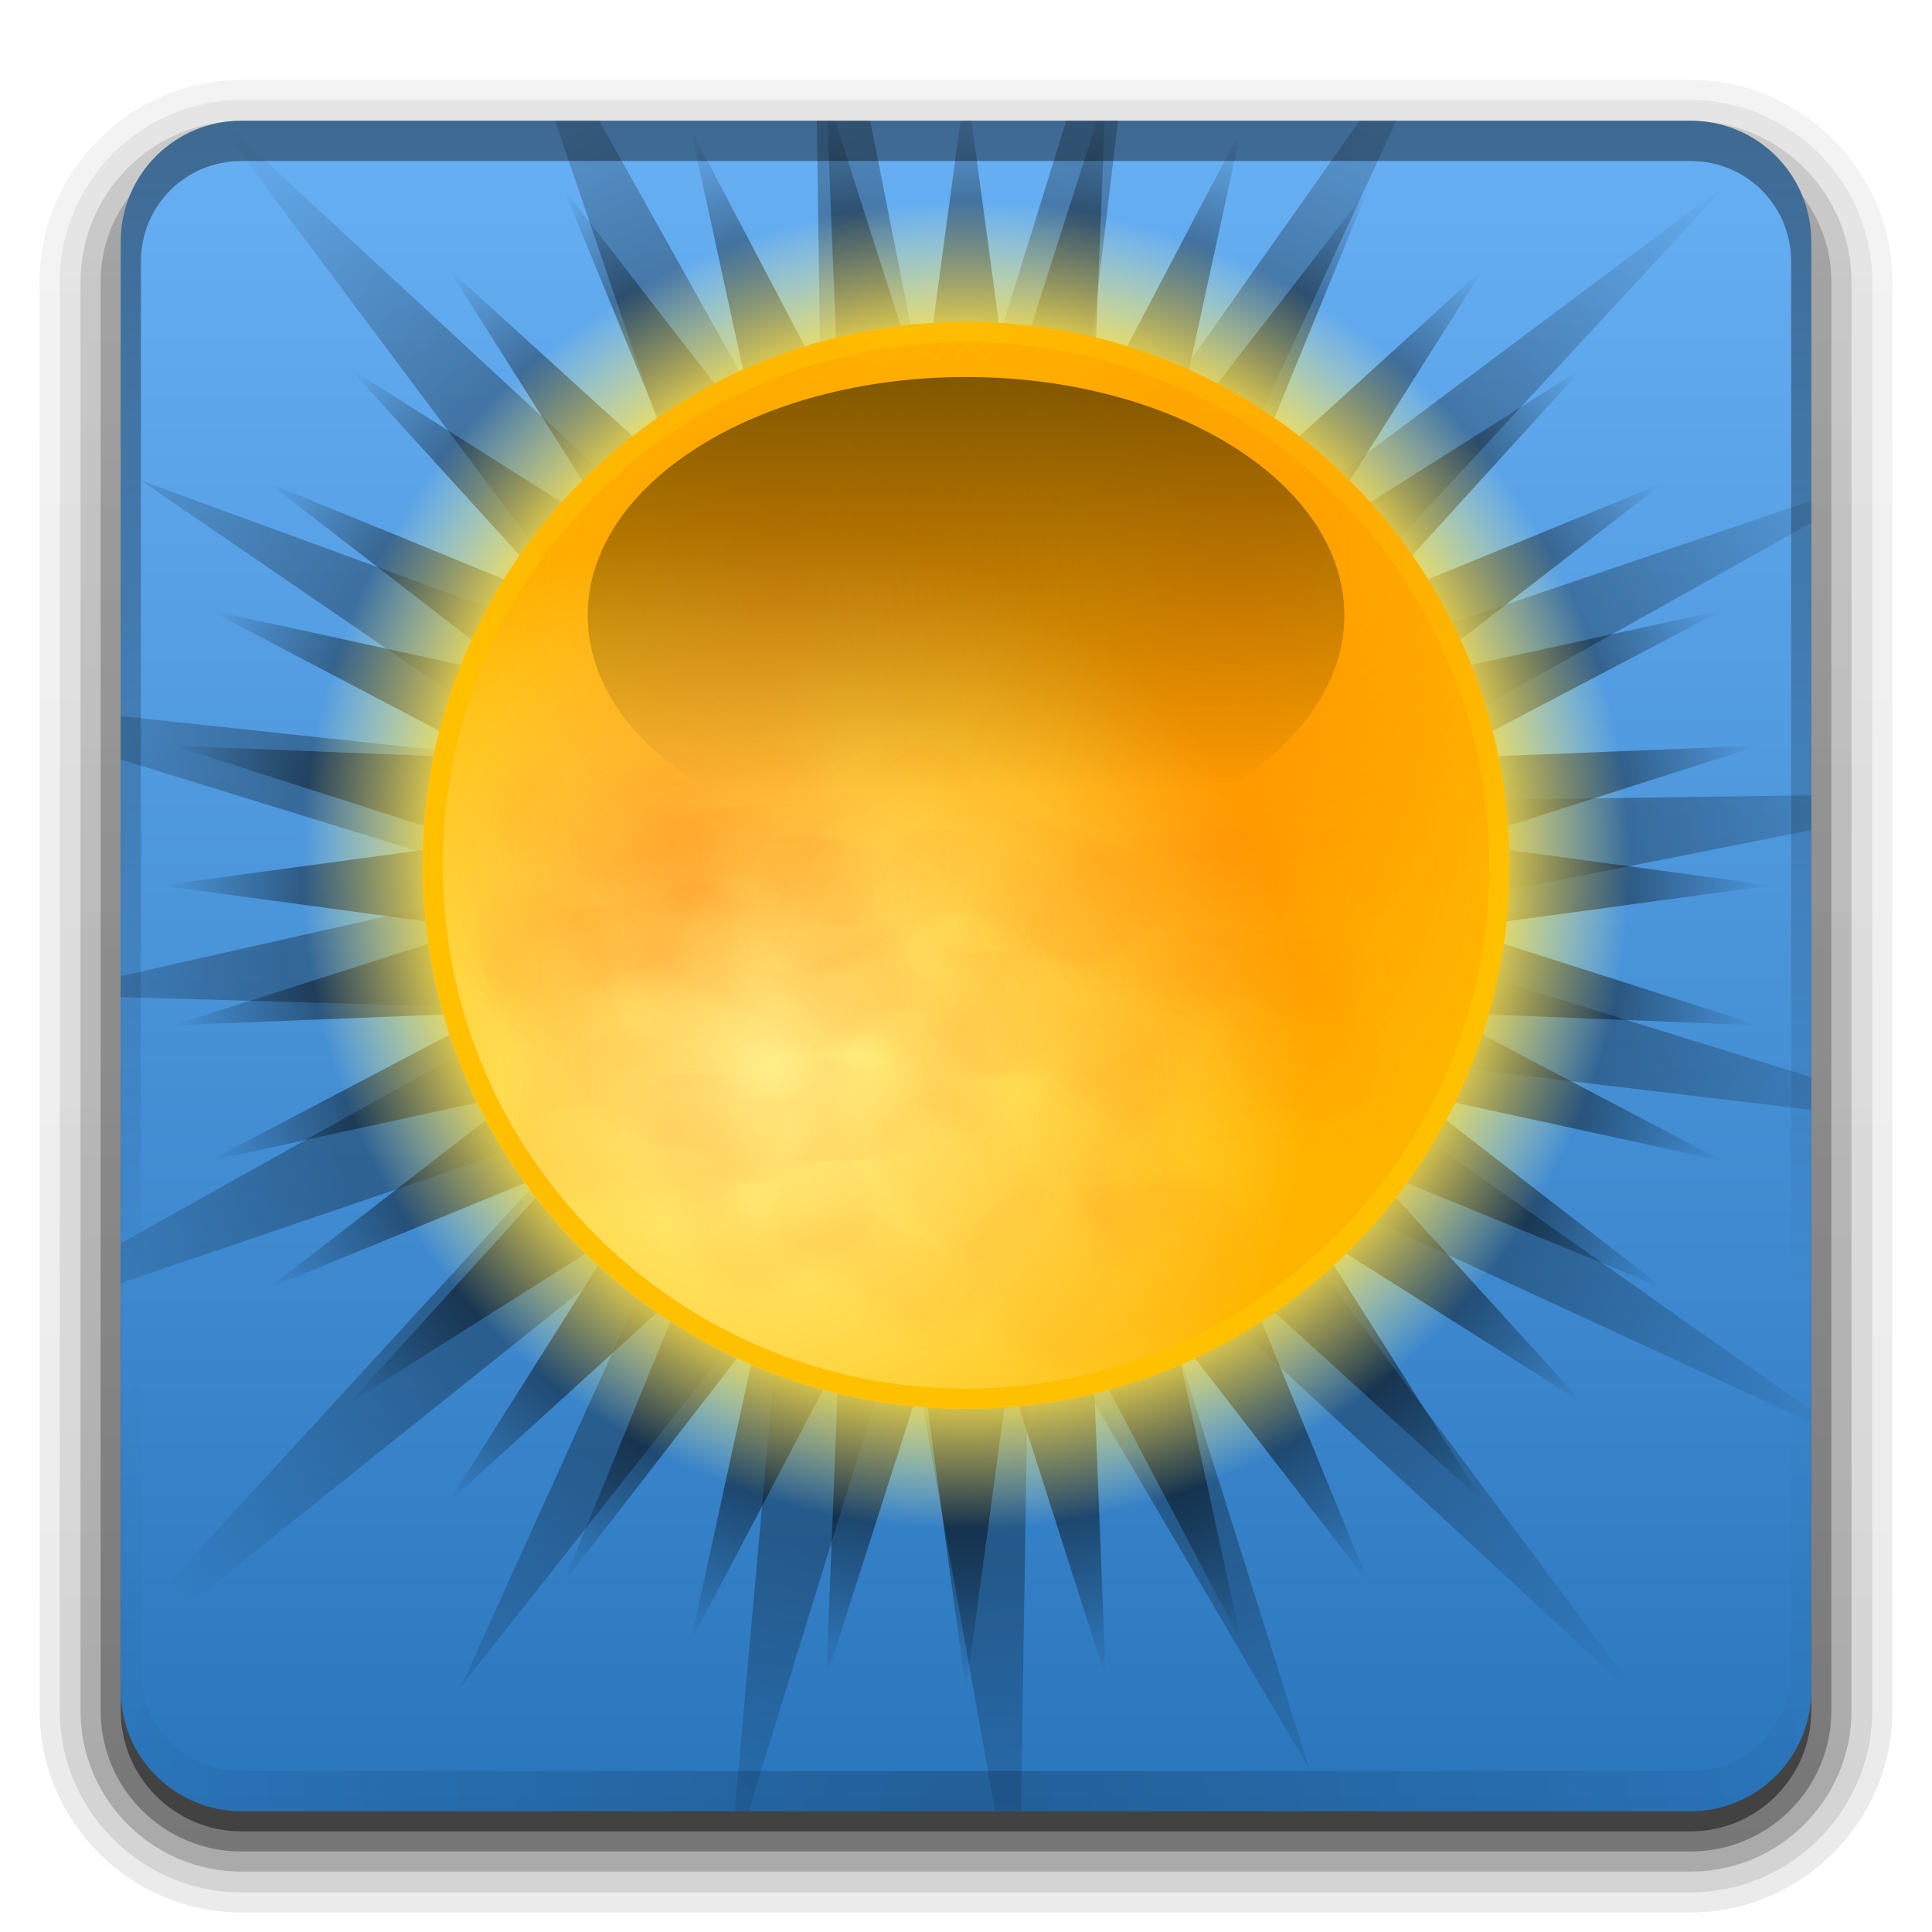
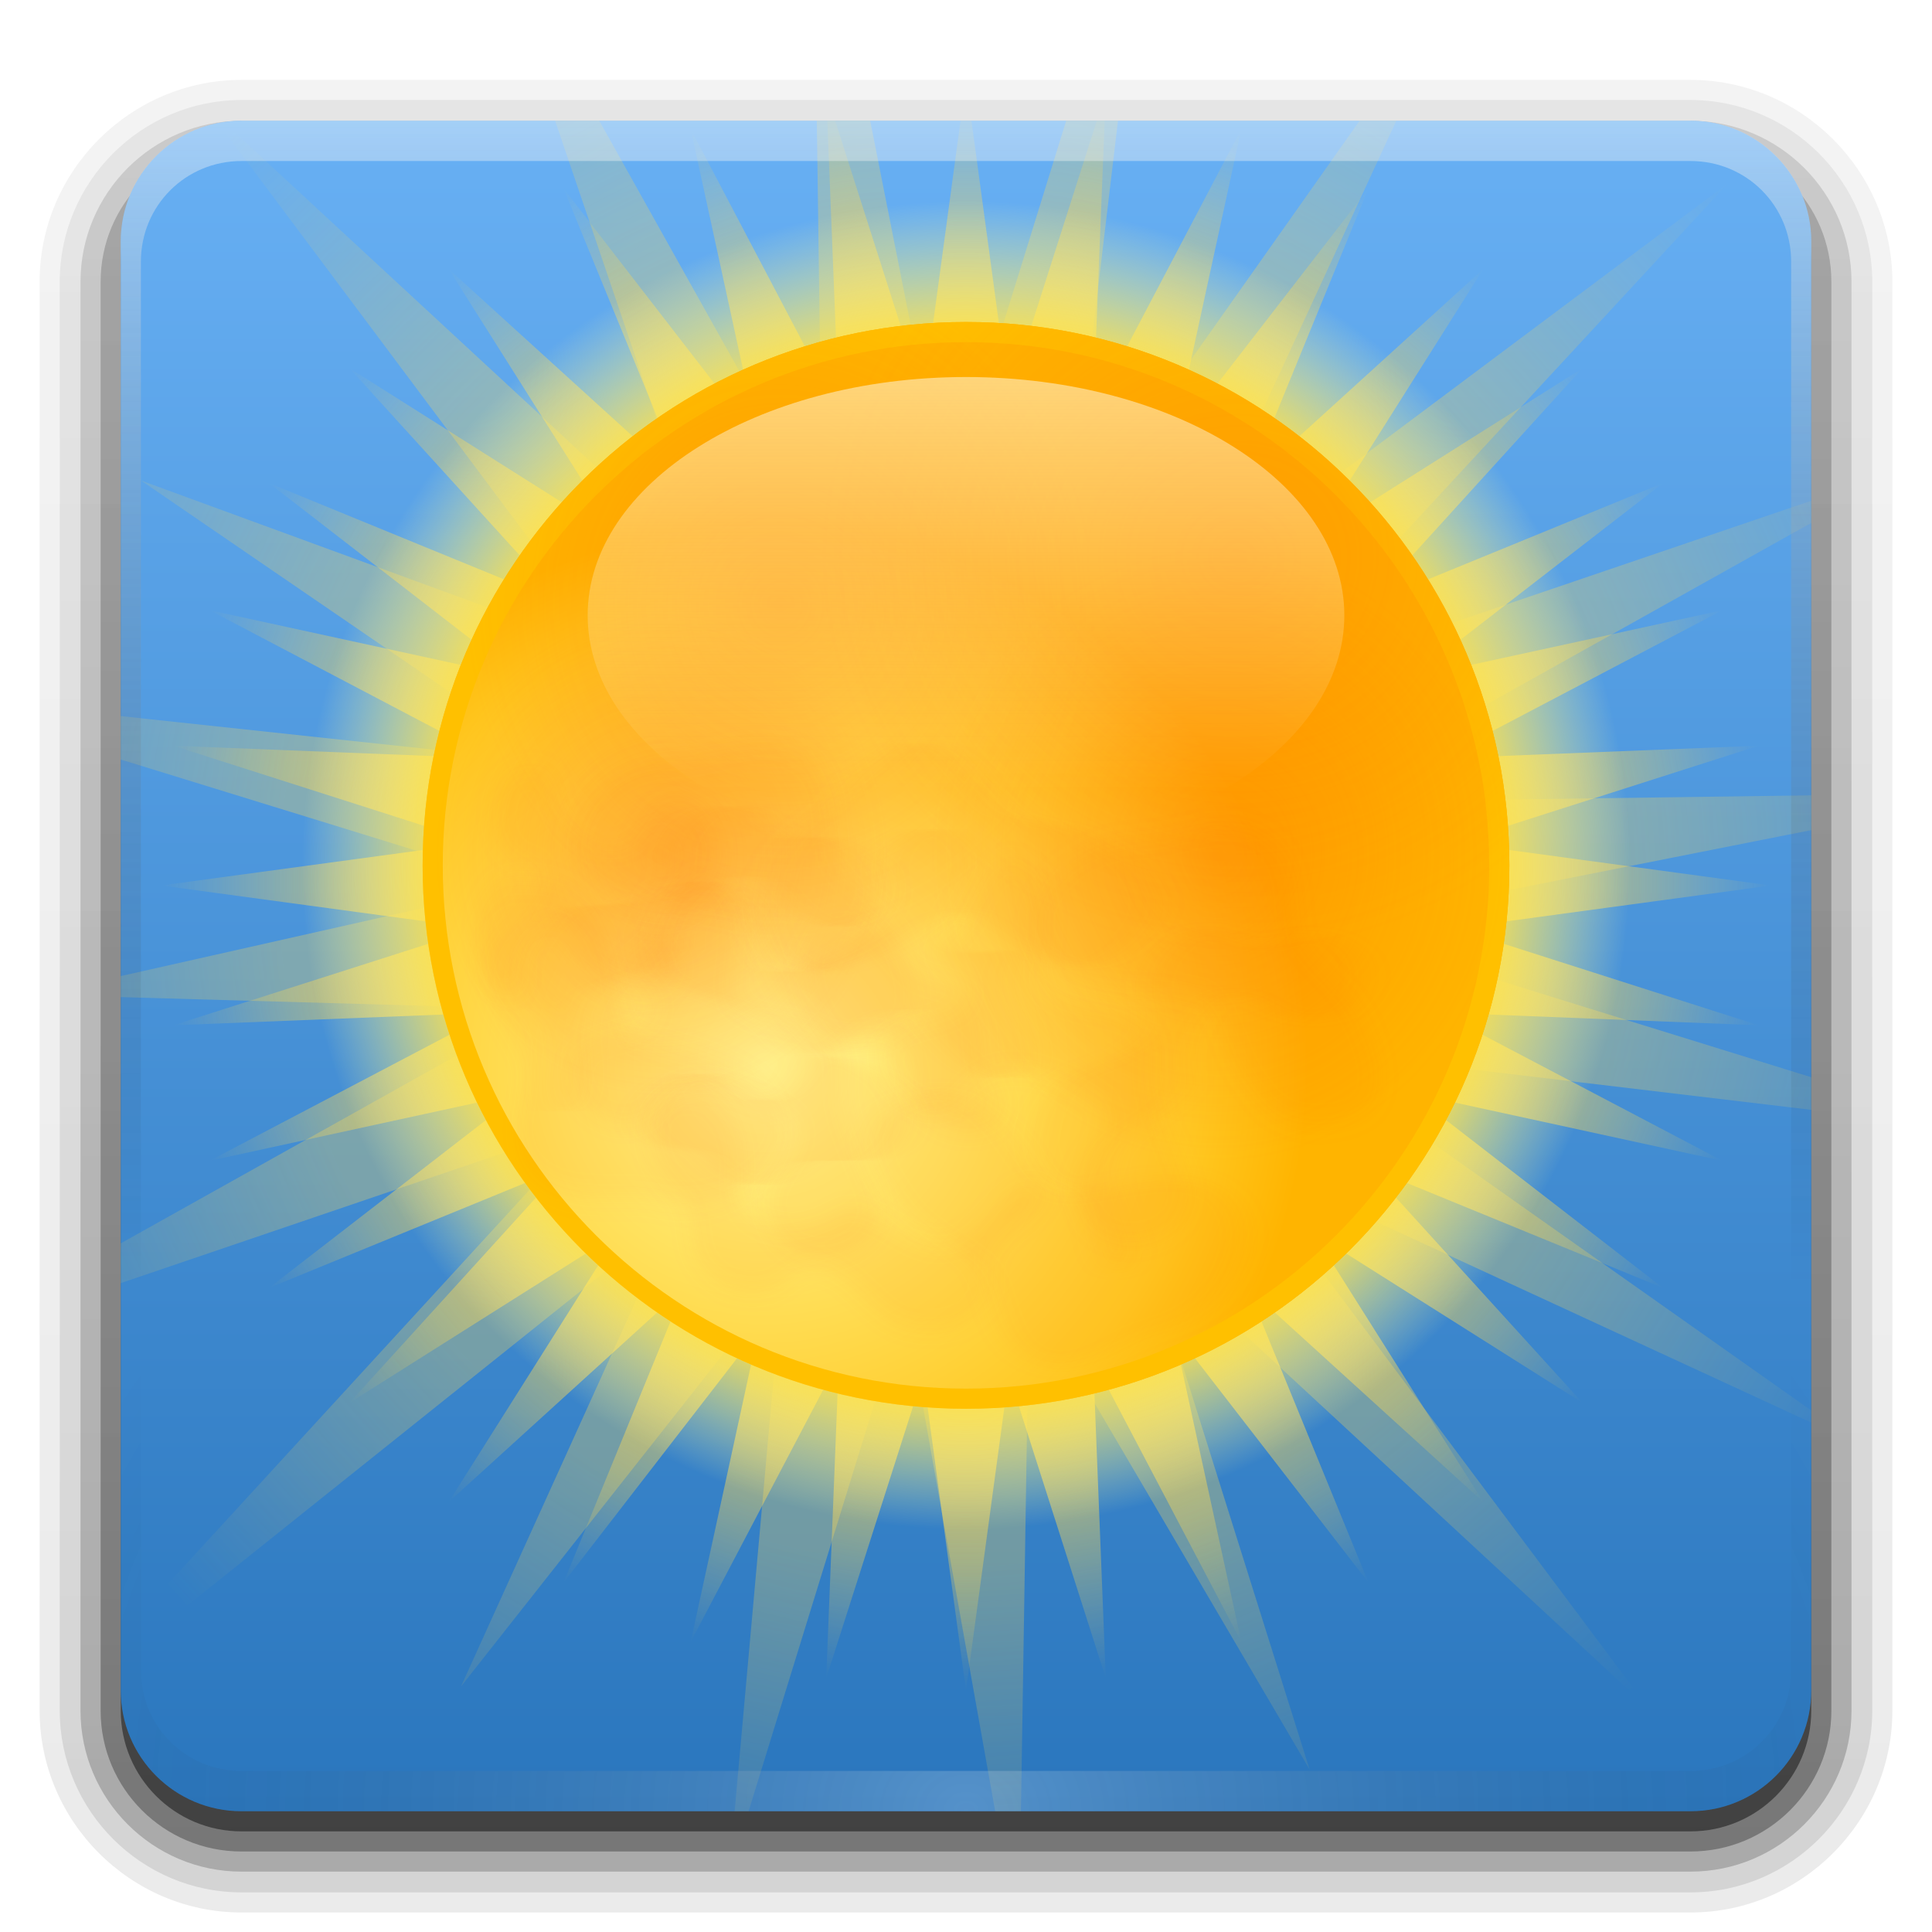
- <svg xmlns="http://www.w3.org/2000/svg" xmlns:xlink="http://www.w3.org/1999/xlink" height="96" width="96" version="1.1">
-   <defs>
-     <linearGradient id="b" stop-color="#fff">
-       <stop offset="0" />
-       <stop stop-opacity="0" offset="1" />
+ <svg xmlns="http://www.w3.org/2000/svg" xmlns:xlink="http://www.w3.org/1999/xlink" height="96" width="96" version="1.1" id="svg173">
+   <defs id="defs99">
+     <linearGradient stop-color="#fefefe" id="linearGradient1002">
+       <stop id="stop998" offset="0" style="stop-color:#fefefd;stop-opacity:1" />
+       <stop id="stop1000" offset="1" stop-opacity="0" />
+     </linearGradient>
+     <linearGradient stop-color="#ffda56" id="linearGradient996">
+       <stop id="stop990" offset="0" style="stop-color:#ffda54;stop-opacity:1" />
+       <stop id="stop992" offset=".641" style="stop-color:#ffda54;stop-opacity:1" />
+       <stop id="stop994" offset="1" stop-opacity="0" style="stop-color:#ffda54;stop-opacity:0" />
+     </linearGradient>
+     <linearGradient stop-color="#fefefe" id="linearGradient988">
+       <stop id="stop984" offset="0" style="stop-color:#fefef7;stop-opacity:1" />
+       <stop id="stop986" offset="1" stop-opacity="0" style="stop-color:#fefef7;stop-opacity:0" />
+     </linearGradient>
+     <linearGradient id="b" stop-color="#fefefe">
+       <stop offset="0" id="stop2" style="stop-color:#fefefd;stop-opacity:1" />
+       <stop stop-opacity="0" offset="1" id="stop4" />
    </linearGradient>
    <linearGradient id="a" y2="7.016" gradientUnits="userSpaceOnUse" x2="45.448" gradientTransform="matrix(1.0059 0 0 .99417 100 0)" y1="92.54" x1="45.448">
-       <stop offset="0" />
-       <stop stop-opacity=".588" offset="1" />
+       <stop offset="0" id="stop7" />
+       <stop stop-opacity=".588" offset="1" id="stop9" />
    </linearGradient>
    <linearGradient id="c" stop-color="#ffda56">
-       <stop offset="0" />
-       <stop offset=".641" />
-       <stop stop-opacity="0" offset="1" />
+       <stop offset="0" id="stop12" style="stop-color:#ffda54;stop-opacity:1" />
+       <stop offset=".641" id="stop14" style="stop-color:#ffda54;stop-opacity:1" />
+       <stop stop-opacity="0" offset="1" id="stop16" style="stop-color:#ffda54;stop-opacity:0" />
    </linearGradient>
    <clipPath id="u">
-       <path transform="matrix(.84375 0 0 .84375 -6 14)" d="m96 32a32 32 0 1 1 -64 0 32 32 0 1 1 64 0z" fill="#f00" />
+       <path transform="matrix(.84375 0 0 .84375 -6 14)" d="m96 32a32 32 0 1 1 -64 0 32 32 0 1 1 64 0z" fill="#f00" id="path19" />
    </clipPath>
-     <linearGradient id="t" y2="55.536" xlink:href="#b" gradientUnits="userSpaceOnUse" x2="64.996" y1="-.909" x1="64.996" />
+     <linearGradient id="t" y2="55.536" xlink:href="#linearGradient988" gradientUnits="userSpaceOnUse" x2="64.996" y1="-.909" x1="64.996" />
    <filter id="w" height="1.24" width="1.235" color-interpolation-filters="sRGB" y="-.12" x="-.118">
-       <feGaussianBlur stdDeviation="0.569" />
+       <feGaussianBlur stdDeviation="0.569" id="feGaussianBlur23" />
    </filter>
    <filter id="x" height="1.257" width="1.271" color-interpolation-filters="sRGB" y="-.129" x="-.135">
-       <feGaussianBlur stdDeviation="0.569" />
+       <feGaussianBlur stdDeviation="0.569" id="feGaussianBlur26" />
    </filter>
    <filter id="y" color-interpolation-filters="sRGB">
-       <feGaussianBlur stdDeviation="0.569" />
+       <feGaussianBlur stdDeviation="0.569" id="feGaussianBlur29" />
    </filter>
    <filter id="z" height="1.232" width="1.137" color-interpolation-filters="sRGB" y="-.116" x="-.069">
-       <feGaussianBlur stdDeviation="0.569" />
+       <feGaussianBlur stdDeviation="0.569" id="feGaussianBlur32" />
    </filter>
    <filter id="ag" color-interpolation-filters="sRGB">
-       <feGaussianBlur stdDeviation="0.569" />
+       <feGaussianBlur stdDeviation="0.569" id="feGaussianBlur35" />
    </filter>
    <filter id="ah" color-interpolation-filters="sRGB">
-       <feGaussianBlur stdDeviation="0.569" />
+       <feGaussianBlur stdDeviation="0.569" id="feGaussianBlur38" />
    </filter>
    <filter id="ai" color-interpolation-filters="sRGB">
-       <feGaussianBlur stdDeviation="0.569" />
+       <feGaussianBlur stdDeviation="0.569" id="feGaussianBlur41" />
    </filter>
    <filter id="aj" height="1.2" width="1.146" color-interpolation-filters="sRGB" y="-.1" x="-.073">
-       <feGaussianBlur stdDeviation="0.569" />
+       <feGaussianBlur stdDeviation="0.569" id="feGaussianBlur44" />
    </filter>
    <filter id="ak" color-interpolation-filters="sRGB">
-       <feGaussianBlur stdDeviation="0.569" />
+       <feGaussianBlur stdDeviation="0.569" id="feGaussianBlur47" />
    </filter>
    <filter id="al" color-interpolation-filters="sRGB">
-       <feGaussianBlur stdDeviation="0.569" />
+       <feGaussianBlur stdDeviation="0.569" id="feGaussianBlur50" />
    </filter>
    <filter id="d" height="1.421" width="1.207" color-interpolation-filters="sRGB" y="-.21" x="-.103">
-       <feGaussianBlur stdDeviation="0.569" />
+       <feGaussianBlur stdDeviation="0.569" id="feGaussianBlur53" />
    </filter>
    <filter id="e" height="1.22" width="1.142" color-interpolation-filters="sRGB" y="-.11" x="-.071">
-       <feGaussianBlur stdDeviation="0.569" />
+       <feGaussianBlur stdDeviation="0.569" id="feGaussianBlur56" />
    </filter>
    <filter id="f" color-interpolation-filters="sRGB">
-       <feGaussianBlur stdDeviation="0.569" />
+       <feGaussianBlur stdDeviation="0.569" id="feGaussianBlur59" />
    </filter>
    <filter id="h" height="1.241" width="1.14" color-interpolation-filters="sRGB" y="-.121" x="-.07">
-       <feGaussianBlur stdDeviation="0.569" />
+       <feGaussianBlur stdDeviation="0.569" id="feGaussianBlur62" />
    </filter>
    <clipPath id="v">
-       <rect rx="6" ry="6" height="84" width="84" y="6" x="6" fill="#f0f" />
+       <rect rx="6" ry="6" height="84" width="84" y="6" x="6" fill="#f0f" id="rect65" />
    </clipPath>
    <radialGradient id="n" gradientUnits="userSpaceOnUse" cy="44.185" cx="57.034" gradientTransform="matrix(1,0,0,1.069,0,-3.0472)" r="10.81">
-       <stop stop-color="#f60" offset="0" />
-       <stop stop-color="#f60" stop-opacity="0" offset="1" />
+       <stop stop-color="#f60" offset="0" id="stop68" />
+       <stop stop-color="#f60" stop-opacity="0" offset="1" id="stop70" />
    </radialGradient>
    <linearGradient id="s" y2="5.988" gradientUnits="userSpaceOnUse" x2="48" y1="90" x1="48">
-       <stop stop-color="#2a76bd" offset="0" />
-       <stop stop-color="#68b0f4" offset="1" />
+       <stop stop-color="#2a76bd" offset="0" id="stop73" />
+       <stop stop-color="#68b0f4" offset="1" id="stop75" />
    </linearGradient>
    <radialGradient id="m" xlink:href="#b" gradientUnits="userSpaceOnUse" cy="90.172" cx="48" gradientTransform="matrix(1.1573 0 0 .99591 -7.551 .19713)" r="42" />
-     <linearGradient id="r" y2="63.893" xlink:href="#b" gradientUnits="userSpaceOnUse" x2="36.357" y1="6" x1="36.357" />
+     <linearGradient id="r" y2="63.893" xlink:href="#linearGradient1002" gradientUnits="userSpaceOnUse" x2="36.357" y1="6" x1="36.357" />
    <radialGradient id="l" gradientUnits="userSpaceOnUse" cy="43.852" cx="52.148" gradientTransform="matrix(.84375 0 0 .84375 -6 16)" r="32">
-       <stop stop-color="#fff894" offset="0" />
-       <stop stop-color="#ffc822" offset="0.8" />
-       <stop stop-color="#ffb400" offset="1" />
+       <stop stop-color="#fff894" offset="0" id="stop80" />
+       <stop stop-color="#ffc822" offset="0.8" id="stop82" />
+       <stop stop-color="#ffb400" offset="1" id="stop84" />
    </radialGradient>
    <radialGradient id="k" gradientUnits="userSpaceOnUse" cy="32" cx="64" gradientTransform="matrix(1.0312,0,0,1.0312,-18,10)" r="32">
-       <stop stop-color="#ffdc4d" offset="0" />
-       <stop stop-color="#ffe041" offset=".776" />
-       <stop stop-color="#fffda4" stop-opacity="0" offset="1" />
+       <stop stop-color="#ffdc4d" offset="0" id="stop87" />
+       <stop stop-color="#ffe041" offset=".776" id="stop89" />
+       <stop stop-color="#fffda4" stop-opacity="0" offset="1" id="stop91" />
    </radialGradient>
-     <radialGradient id="j" xlink:href="#c" gradientUnits="userSpaceOnUse" cy="32" cx="64" gradientTransform="translate(-16,12)" r="40" />
+     <radialGradient id="j" xlink:href="#linearGradient996" gradientUnits="userSpaceOnUse" cy="32" cx="64" gradientTransform="translate(-16,12)" r="40" />
    <radialGradient id="i" xlink:href="#c" gradientUnits="userSpaceOnUse" cy="31.114" cx="65.325" gradientTransform="matrix(1,0,0,1.0084,-18,12.737)" r="52.047" />
    <linearGradient id="q" y2="6" xlink:href="#a" gradientUnits="userSpaceOnUse" x2="32.251" gradientTransform="translate(0,1)" y1="90" x1="32.251" />
    <linearGradient id="p" y2="6" xlink:href="#a" gradientUnits="userSpaceOnUse" x2="32.251" gradientTransform="matrix(1.0238 0 0 1.0119 -1.1429 .929)" y1="90" x1="32.251" />
    <linearGradient id="o" y2="90.239" xlink:href="#a" gradientUnits="userSpaceOnUse" x2="32.251" gradientTransform="matrix(1.0238,0,0,-1.0119,-1.1429,98.071)" y1="6.132" x1="32.251" />
  </defs>
-   <g fill="url(#o)">
-     <path opacity="0.08" d="m12 95.031c-5.511 0-10.031-4.52-10.031-10.031v-71c0-5.511 4.52-10.031 10.031-10.031h72c5.511 0 10.031 4.52 10.031 10.031v71c0 5.511-4.52 10.031-10.031 10.031h-72z" />
-     <path opacity=".1" d="m12 94.031c-4.972 0-9.031-4.06-9.031-9.031v-71c0-4.972 4.06-9.031 9.031-9.031h72c4.972 0 9.031 4.06 9.031 9.031v71c0 4.972-4.06 9.031-9.031 9.031h-72z" />
-     <path opacity=".2" d="m12 93c-4.409 0-8-3.591-8-8v-71c0-4.409 3.591-8 8-8h72c4.409 0 8 3.591 8 8v71c0 4.409-3.591 8-8 8h-72z" />
+   <g fill="url(#o)" id="g107">
+     <path opacity="0.08" d="m12 95.031c-5.511 0-10.031-4.52-10.031-10.031v-71c0-5.511 4.52-10.031 10.031-10.031h72c5.511 0 10.031 4.52 10.031 10.031v71c0 5.511-4.52 10.031-10.031 10.031h-72z" id="path101" />
+     <path opacity=".1" d="m12 94.031c-4.972 0-9.031-4.06-9.031-9.031v-71c0-4.972 4.06-9.031 9.031-9.031h72c4.972 0 9.031 4.06 9.031 9.031v71c0 4.972-4.06 9.031-9.031 9.031h-72z" id="path103" />
+     <path opacity=".2" d="m12 93c-4.409 0-8-3.591-8-8v-71c0-4.409 3.591-8 8-8h72c4.409 0 8 3.591 8 8v71c0 4.409-3.591 8-8 8h-72z" id="path105" />
  </g>
-   <rect opacity=".3" rx="7" ry="7" height="85" width="86" y="7" x="5" fill="url(#p)" />
-   <rect opacity=".45" rx="6" ry="6" height="84" width="84" y="7" x="6" fill="url(#q)" />
-   <rect rx="6" ry="6" height="84" width="84" y="6" x="6" fill="url(#s)" />
-   <g clip-path="url(#v)">
-     <path opacity=".3" d="m72.833-1.476-14.337 31.045 27.385-20.478-23.228 25.094 32.373-11.013-29.846 16.689 34.192-0.471-33.543 6.649 32.664 10.119-33.956-4.042 27.939 19.717-31.045-14.337 20.478 27.385-25.094-23.228 8.258 26.272-13.934-23.745-0.513 32.42-5.665-31.771-8.741 28.334 2.664-29.626-15.978 20.264 10.598-23.37-31.518 25.201 27.361-29.817-32.373 11.013 29.846-16.689-24.942-0.71 24.293-5.468-30.893-9.528 32.185 3.451-20.46-14.01 23.566 8.63-20.478-27.385 25.094 23.228-11.013-32.373 16.689 29.846-0.471-34.192 6.649 33.543 10.119-32.664-4.042 33.956 19.717-27.939z" fill="url(#i)" />
-     <path opacity=".8" d="m82.641 64-14.654-6.005 10.655 11.717-13.389-8.459 8.459 13.389-11.717-10.655 6.005 14.654-9.688-12.527 3.369 15.474-7.366-14.019 0.631 15.823-4.819-15.085-2.127 15.693-2.127-15.693-4.819 15.085 0.631-15.823-7.366 14.019 3.369-15.474-9.688 12.527 6.005-14.654-11.717 10.655 8.459-13.389-13.389 8.459 10.655-11.717-14.654 6.005 12.527-9.688-15.474 3.369 14.019-7.366-15.823 0.631 15.085-4.819-15.693-2.127 15.693-2.127-15.085-4.819 15.823 0.631-14.019-7.366 15.474 3.369-12.527-9.688 14.654 6.005-10.655-11.716 13.389 8.458-8.459-13.389 11.717 10.655-6.005-14.654 9.688 12.527-3.369-15.474 7.366 14.019-0.631-15.823 4.819 15.085 2.127-15.693 2.127 15.693 4.819-15.085-0.631 15.823 7.366-14.019-3.369 15.474 9.688-12.527-6.005 14.654 11.717-10.655l-8.459 13.389 13.389-8.459-10.655 11.716 14.654-6.004-12.527 9.688 15.476-3.369-14.021 7.366 15.821-0.631-15.083 4.819 15.693 2.127-15.693 2.127 15.083 4.819-15.821-0.631 14.021 7.366-15.476-3.369z" fill="url(#j)" />
-     <path d="m80.995 42.998a32.998 32.998 0 0 1 -65.997 0 32.998 32.998 0 1 1 65.997 0z" fill="url(#k)" />
-     <path d="m75 43a27 27 0 0 1 -54 0 27 27 0 1 1 54 0z" fill="url(#l)" />
-     <path d="m48 16c-14.912 0-27 12.088-27 27s12.088 27 27 27 27-12.088 27-27-12.088-27-27-27zm0 1c14.359 0 26 11.641 26 26s-11.641 26-26 26-26-11.641-26-26 11.641-26 26-26z" fill="#ffc000" />
-     <g fill="url(#n)" transform="translate(0,2)" clip-path="url(#u)">
-       <path opacity=".3" d="m67.844 44.185a10.81 11.557 0 1 1 -21.621 0 10.81 11.557 0 1 1 21.621 0z" transform="matrix(1.3218,0,0,1.3218,-14.876,-17.94)" />
-       <path opacity=".3" d="m67.844 44.185a10.81 11.557 0 1 1 -21.621 0 10.81 11.557 0 1 1 21.621 0z" transform="matrix(1.0423,0,0,1.0423,-26.557,-5.5868)" />
-       <path opacity=".3" d="m67.844 44.185a10.81 11.557 0 1 1 -21.621 0 10.81 11.557 0 1 1 21.621 0z" transform="matrix(1.4509,0,0,1.4509,-43.952,-36.067)" />
-       <path opacity=".3" d="m67.844 44.185a10.81 11.557 0 1 1 -21.621 0 10.81 11.557 0 1 1 21.621 0z" transform="matrix(1.9221,0,0,1.6982,-48.091,-49.355)" />
+   <rect opacity=".3" rx="7" ry="7" height="85" width="86" y="7" x="5" fill="url(#p)" id="rect109" />
+   <rect opacity=".45" rx="6" ry="6" height="84" width="84" y="7" x="6" fill="url(#q)" id="rect111" />
+   <rect rx="6" ry="6" height="84" width="84" y="6" x="6" fill="url(#s)" id="rect113" />
+   <g clip-path="url(#v)" id="g167">
+     <path d="m72.833-1.476-14.337 31.045 27.385-20.478-23.228 25.094 32.373-11.013-29.846 16.689 34.192-0.471-33.543 6.649 32.664 10.119-33.956-4.042 27.939 19.717-31.045-14.337 20.478 27.385-25.094-23.228 8.258 26.272-13.934-23.745-0.513 32.42-5.665-31.771-8.741 28.334 2.664-29.626-15.978 20.264 10.598-23.37-31.518 25.201 27.361-29.817-32.373 11.013 29.846-16.689-24.942-0.71 24.293-5.468-30.893-9.528 32.185 3.451-20.46-14.01 23.566 8.63-20.478-27.385 25.094 23.228-11.013-32.373 16.689 29.846-0.471-34.192 6.649 33.543 10.119-32.664-4.042 33.956 19.717-27.939z" id="path115" fill="url(#i)" opacity=".3" />
+     <path opacity=".8" d="m82.641 64-14.654-6.005 10.655 11.717-13.389-8.459 8.459 13.389-11.717-10.655 6.005 14.654-9.688-12.527 3.369 15.474-7.366-14.019 0.631 15.823-4.819-15.085-2.127 15.693-2.127-15.693-4.819 15.085 0.631-15.823-7.366 14.019 3.369-15.474-9.688 12.527 6.005-14.654-11.717 10.655 8.459-13.389-13.389 8.459 10.655-11.717-14.654 6.005 12.527-9.688-15.474 3.369 14.019-7.366-15.823 0.631 15.085-4.819-15.693-2.127 15.693-2.127-15.085-4.819 15.823 0.631-14.019-7.366 15.474 3.369-12.527-9.688 14.654 6.005-10.655-11.716 13.389 8.458-8.459-13.389 11.717 10.655-6.005-14.654 9.688 12.527-3.369-15.474 7.366 14.019-0.631-15.823 4.819 15.085 2.127-15.693 2.127 15.693 4.819-15.085-0.631 15.823 7.366-14.019-3.369 15.474 9.688-12.527-6.005 14.654 11.717-10.655l-8.459 13.389 13.389-8.459-10.655 11.716 14.654-6.004-12.527 9.688 15.476-3.369-14.021 7.366 15.821-0.631-15.083 4.819 15.693 2.127-15.693 2.127 15.083 4.819-15.821-0.631 14.021 7.366-15.476-3.369z" fill="url(#j)" id="path117" />
+     <path d="m80.995 42.998a32.998 32.998 0 0 1 -65.997 0 32.998 32.998 0 1 1 65.997 0z" fill="url(#k)" id="path119" />
+     <path d="m75 43a27 27 0 0 1 -54 0 27 27 0 1 1 54 0z" fill="url(#l)" id="path121" />
+     <path d="m48 16c-14.912 0-27 12.088-27 27s12.088 27 27 27 27-12.088 27-27-12.088-27-27-27zm0 1c14.359 0 26 11.641 26 26s-11.641 26-26 26-26-11.641-26-26 11.641-26 26-26z" fill="#ffc000" id="path123" />
+     <g fill="url(#n)" transform="translate(0,2)" clip-path="url(#u)" id="g133">
+       <path opacity=".3" d="m67.844 44.185a10.81 11.557 0 1 1 -21.621 0 10.81 11.557 0 1 1 21.621 0z" transform="matrix(1.3218,0,0,1.3218,-14.876,-17.94)" id="path125" />
+       <path opacity=".3" d="m67.844 44.185a10.81 11.557 0 1 1 -21.621 0 10.81 11.557 0 1 1 21.621 0z" transform="matrix(1.0423,0,0,1.0423,-26.557,-5.5868)" id="path127" />
+       <path opacity=".3" d="m67.844 44.185a10.81 11.557 0 1 1 -21.621 0 10.81 11.557 0 1 1 21.621 0z" transform="matrix(1.4509,0,0,1.4509,-43.952,-36.067)" id="path129" />
+       <path opacity=".3" d="m67.844 44.185a10.81 11.557 0 1 1 -21.621 0 10.81 11.557 0 1 1 21.621 0z" transform="matrix(1.9221,0,0,1.6982,-48.091,-49.355)" id="path131" />
    </g>
-     <path opacity=".5" d="m96 32a32 32 0 1 1 -64 0 32 32 0 1 1 64 0z" transform="matrix(.58747 0 0 .37002 10.402 18.734)" fill="url(#t)" />
-     <g fill="#f60">
-       <path opacity="0.07" d="m24.81 39.351c-0.486 1.524 0.032 3.832 1.873 3.539 1.077 2.367-3.419 3.028-2.457 5.528 0.391 1.419 2.463 1.21 1.542-0.445-0.275-2.1 2.995-2.623 3-0.282 0.914 1.613 3.71 2.718 4.914 0.847 0.854-1.44-3.404-3.484-0.65-4.178 2.548 0.77 3.538-2.508 1.788-4.017-1.251-1.461-2.792 0.095-3.1 1.386-2.125 1.496-4.441-0.982-4.193-3.069-0.752-0.953-2.491-0.486-2.718 0.69z" filter="url(#w)" />
-       <path opacity="0.07" d="m41.211 51.528c-1.14-1.576-2.314-4.741 0.025-5.792 2.394-0.669 3.112 2.303 4.93 2.944 2.067 0.093 2.899 1.706 2.57 3.545 0.312 1.427 2.528 3.158 0.092 3.947-1.677 0.438-3.835-0.888-3.602-2.764 0.045-2.122-2.241-2.205-3.585-1.506l-0.247-0.144-0.182-0.231z" filter="url(#x)" />
-       <path opacity="0.07" d="m31.271 47.552c2.068-0.47 1.593-3.473 3.445-4.142 2.746 0.544 1.79 4.163 1.641 6.166 1.332 1.968 5.787 0.475 5.545 3.7-0.429 2.635 1.508 4.739 1.826 7.109-0.6 2.643-4.946 2.958-5.52 0.11-1.143-2.17 3.333-3.841 0.382-5.47-1.89-0.833-4.549-2.115-6.029 0.084-1.473 1.947-4.445-0.129-4.128-2.179 0.297-2.187 5.12-0.812 3.946-3.552-0.349-0.568-1.797-0.985-1.107-1.827z" filter="url(#y)" />
-       <path opacity="0.07" d="m34.005 59.481c-1.916-0.986-2.8-4.922 0.054-5.153 2.185-0.078 2.95 2.589 2.632 4.359-0.258 2.68 3.684 2.983 5.169 1.363 2.249-0.159 4.171 3.201 6.38 1.166 1.006-0.754 2.779-3.589 3.833-1.924-0.656 1.68-3.772 2.222-2.832 4.561-0.294 2.284-3.307 2.692-5.009 1.742-1.532-1.004-3.324-4.116-5.242-1.906-1.796 1.425-4.894-0.232-4.596-2.535-0.108-0.562-0.202-1.131-0.389-1.674z" filter="url(#z)" />
-       <path opacity="0.07" d="m57.862 41.588c1.692-0.387 3.76-1.104 5.253 0.177 1.623 1.21 0.947 3.438 1.466 5.12 1.075 1.579 2.868 2.63 3.39 4.572 0.549 1.212 1.005 3.055-0.321 3.937-1.679 0.734-4.202 0.786-5.202-1.039-1.296-1.325-1.388-3.393-2.485-4.737-1.88-0.6-3.944-0.115-5.856-0.795-1.655-0.183-3.172-1.722-2.722-3.446 0.575-2.293 3.031-3.732 5.311-3.648 0.391-0.025 0.782-0.058 1.165-0.141z" filter="url(#ag)" />
-       <path opacity="0.07" d="m34.875 37.544c1.692-0.387 3.76-1.104 5.253 0.177 1.623 1.21 0.947 3.438 1.466 5.12 1.075 1.579 2.868 2.63 3.39 4.572 0.549 1.212 1.005 3.055-0.321 3.937-1.679 0.734-4.202 0.786-5.202-1.039-1.296-1.325-1.388-3.393-2.485-4.737-1.88-0.6-3.944-0.115-5.856-0.795-1.655-0.183-3.172-1.722-2.722-3.446 0.575-2.293 3.031-3.732 5.311-3.648 0.391-0.025 0.782-0.058 1.165-0.141z" filter="url(#ah)" />
-       <path opacity="0.07" d="m55.418 42.073c-1.916-0.986-2.8-4.922 0.054-5.153 2.185-0.078 2.95 2.589 2.632 4.359-0.258 2.68 3.684 2.983 5.169 1.363 2.249-0.159 4.171 3.201 6.38 1.166 1.006-0.754 2.779-3.589 3.833-1.924-0.656 1.68-3.772 2.222-2.832 4.561-0.294 2.284-3.307 2.692-5.009 1.742-1.532-1.004-3.324-4.116-5.242-1.906-1.796 1.425-4.894-0.232-4.596-2.535-0.108-0.562-0.202-1.131-0.389-1.674z" transform="matrix(-.43764 .89915 -.89915 -.43764 125.1 15.56)" filter="url(#ai)" />
-       <path opacity="0.07" d="m63.496 27.343c1.692-0.387 3.76-1.104 5.253 0.177 1.623 1.21 0.947 3.438 1.466 5.12 1.075 1.579 2.868 2.63 3.39 4.572 0.549 1.212 1.005 3.055-0.321 3.937-1.679 0.734-4.202 0.786-5.202-1.039-1.296-1.325-1.388-3.393-2.485-4.737-1.88-0.6-3.944-0.115-5.856-0.795-1.655-0.183-3.172-1.722-2.722-3.446 0.575-2.293 3.031-3.732 5.311-3.648 0.391-0.025 0.782-0.058 1.165-0.141z" transform="matrix(-.97171 .23619 -.23619 -.97171 124.6 78.075)" filter="url(#aj)" />
-       <path opacity="0.07" d="m46.679 46.806c2.068-0.47 1.593-3.473 3.445-4.142 2.746 0.544 1.79 4.163 1.641 6.166 1.332 1.968 5.787 0.475 5.545 3.7-0.429 2.635 1.508 4.739 1.826 7.109-0.6 2.643-4.946 2.958-5.52 0.11-1.143-2.17 3.333-3.841 0.382-5.47-1.89-0.833-4.549-2.115-6.029 0.084-1.473 1.947-4.445-0.129-4.128-2.179 0.297-2.187 5.12-0.812 3.946-3.552-0.349-0.568-1.797-0.985-1.107-1.827z" filter="url(#ak)" />
-       <path opacity="0.07" d="m35.911 43.497c1.692-0.387 3.76-1.104 5.253 0.177 1.623 1.21 0.947 3.438 1.466 5.12 1.075 1.579 2.868 2.63 3.39 4.572 0.549 1.212 1.005 3.055-0.321 3.937-1.679 0.734-4.202 0.786-5.202-1.039-1.296-1.325-1.388-3.393-2.485-4.737-1.88-0.6-3.944-0.115-5.856-0.795-1.655-0.183-3.172-1.722-2.722-3.446 0.575-2.293 3.031-3.732 5.311-3.648 0.391-0.025 0.782-0.058 1.165-0.141z" transform="matrix(-.97412 -.22601 .22601 -.97412 56.552 110)" filter="url(#al)" />
-       <path opacity="0.07" d="m57.655 36.606c-1.14-1.576-2.314-4.741 0.025-5.792 2.394-0.669 3.112 2.303 4.93 2.944 2.067 0.093 2.899 1.706 2.57 3.545 0.312 1.427 2.528 3.158 0.092 3.947-1.677 0.438-3.835-0.888-3.602-2.764 0.045-2.122-2.241-2.205-3.585-1.506l-0.247-0.144-0.182-0.231z" transform="matrix(-.67461 .73817 -.73817 -.67461 106.62 34.56)" filter="url(#d)" />
-       <path opacity="0.07" d="m47.714 32.629c2.068-0.47 1.593-3.473 3.445-4.142 2.746 0.544 1.79 4.163 1.641 6.166 1.332 1.968 5.787 0.475 5.545 3.7-0.429 2.635 1.508 4.739 1.826 7.109-0.6 2.643-4.946 2.958-5.52 0.11-1.143-2.17 3.333-3.841 0.382-5.47-1.89-0.833-4.549-2.115-6.029 0.084-1.473 1.947-4.445-0.129-4.128-2.179 0.297-2.187 5.12-0.812 3.946-3.552-0.349-0.567-1.798-0.984-1.108-1.826z" transform="matrix(-.67461 .73817 -.73817 -.67461 106.62 34.56)" filter="url(#e)" />
-       <path opacity="0.07" d="m50.448 44.558c-1.916-0.986-2.8-4.922 0.054-5.153 2.185-0.078 2.95 2.589 2.632 4.359-0.258 2.68 3.684 2.983 5.169 1.363 2.249-0.159 4.171 3.201 6.38 1.166 1.006-0.754 2.779-3.589 3.833-1.924-0.656 1.68-3.772 2.222-2.832 4.561-0.294 2.284-3.307 2.692-5.009 1.742-1.532-1.004-3.324-4.116-5.242-1.906-1.796 1.425-4.894-0.232-4.596-2.535-0.108-0.562-0.202-1.131-0.389-1.674z" transform="matrix(-.67461 .73817 -.73817 -.67461 106.62 34.56)" filter="url(#f)" />
-       <path opacity="0.07" d="m35.911 43.497c1.692-0.387 3.76-1.104 5.253 0.177 1.623 1.21 0.947 3.438 1.466 5.12 1.075 1.579 2.868 2.63 3.39 4.572 0.549 1.212 1.005 3.055-0.321 3.937-1.679 0.734-4.202 0.786-5.202-1.039-1.296-1.325-1.388-3.393-2.485-4.737-1.88-0.6-3.944-0.115-5.856-0.795-1.655-0.183-3.172-1.722-2.722-3.446 0.575-2.293 3.031-3.732 5.311-3.648 0.391-0.025 0.782-0.058 1.165-0.141z" transform="matrix(.82399 -.5666 .5666 .82399 -12.806 24.303)" filter="url(#h)" />
+     <path opacity=".5" d="m96 32a32 32 0 1 1 -64 0 32 32 0 1 1 64 0z" transform="matrix(.58747 0 0 .37002 10.402 18.734)" fill="url(#t)" id="path135" />
+     <g fill="#f60" id="g165">
+       <path opacity="0.07" d="m24.81 39.351c-0.486 1.524 0.032 3.832 1.873 3.539 1.077 2.367-3.419 3.028-2.457 5.528 0.391 1.419 2.463 1.21 1.542-0.445-0.275-2.1 2.995-2.623 3-0.282 0.914 1.613 3.71 2.718 4.914 0.847 0.854-1.44-3.404-3.484-0.65-4.178 2.548 0.77 3.538-2.508 1.788-4.017-1.251-1.461-2.792 0.095-3.1 1.386-2.125 1.496-4.441-0.982-4.193-3.069-0.752-0.953-2.491-0.486-2.718 0.69z" filter="url(#w)" id="path137" />
+       <path opacity="0.07" d="m41.211 51.528c-1.14-1.576-2.314-4.741 0.025-5.792 2.394-0.669 3.112 2.303 4.93 2.944 2.067 0.093 2.899 1.706 2.57 3.545 0.312 1.427 2.528 3.158 0.092 3.947-1.677 0.438-3.835-0.888-3.602-2.764 0.045-2.122-2.241-2.205-3.585-1.506l-0.247-0.144-0.182-0.231z" filter="url(#x)" id="path139" />
+       <path opacity="0.07" d="m31.271 47.552c2.068-0.47 1.593-3.473 3.445-4.142 2.746 0.544 1.79 4.163 1.641 6.166 1.332 1.968 5.787 0.475 5.545 3.7-0.429 2.635 1.508 4.739 1.826 7.109-0.6 2.643-4.946 2.958-5.52 0.11-1.143-2.17 3.333-3.841 0.382-5.47-1.89-0.833-4.549-2.115-6.029 0.084-1.473 1.947-4.445-0.129-4.128-2.179 0.297-2.187 5.12-0.812 3.946-3.552-0.349-0.568-1.797-0.985-1.107-1.827z" filter="url(#y)" id="path141" />
+       <path opacity="0.07" d="m34.005 59.481c-1.916-0.986-2.8-4.922 0.054-5.153 2.185-0.078 2.95 2.589 2.632 4.359-0.258 2.68 3.684 2.983 5.169 1.363 2.249-0.159 4.171 3.201 6.38 1.166 1.006-0.754 2.779-3.589 3.833-1.924-0.656 1.68-3.772 2.222-2.832 4.561-0.294 2.284-3.307 2.692-5.009 1.742-1.532-1.004-3.324-4.116-5.242-1.906-1.796 1.425-4.894-0.232-4.596-2.535-0.108-0.562-0.202-1.131-0.389-1.674z" filter="url(#z)" id="path143" />
+       <path opacity="0.07" d="m57.862 41.588c1.692-0.387 3.76-1.104 5.253 0.177 1.623 1.21 0.947 3.438 1.466 5.12 1.075 1.579 2.868 2.63 3.39 4.572 0.549 1.212 1.005 3.055-0.321 3.937-1.679 0.734-4.202 0.786-5.202-1.039-1.296-1.325-1.388-3.393-2.485-4.737-1.88-0.6-3.944-0.115-5.856-0.795-1.655-0.183-3.172-1.722-2.722-3.446 0.575-2.293 3.031-3.732 5.311-3.648 0.391-0.025 0.782-0.058 1.165-0.141z" filter="url(#ag)" id="path145" />
+       <path opacity="0.07" d="m34.875 37.544c1.692-0.387 3.76-1.104 5.253 0.177 1.623 1.21 0.947 3.438 1.466 5.12 1.075 1.579 2.868 2.63 3.39 4.572 0.549 1.212 1.005 3.055-0.321 3.937-1.679 0.734-4.202 0.786-5.202-1.039-1.296-1.325-1.388-3.393-2.485-4.737-1.88-0.6-3.944-0.115-5.856-0.795-1.655-0.183-3.172-1.722-2.722-3.446 0.575-2.293 3.031-3.732 5.311-3.648 0.391-0.025 0.782-0.058 1.165-0.141z" filter="url(#ah)" id="path147" />
+       <path opacity="0.07" d="m55.418 42.073c-1.916-0.986-2.8-4.922 0.054-5.153 2.185-0.078 2.95 2.589 2.632 4.359-0.258 2.68 3.684 2.983 5.169 1.363 2.249-0.159 4.171 3.201 6.38 1.166 1.006-0.754 2.779-3.589 3.833-1.924-0.656 1.68-3.772 2.222-2.832 4.561-0.294 2.284-3.307 2.692-5.009 1.742-1.532-1.004-3.324-4.116-5.242-1.906-1.796 1.425-4.894-0.232-4.596-2.535-0.108-0.562-0.202-1.131-0.389-1.674z" transform="matrix(-.43764 .89915 -.89915 -.43764 125.1 15.56)" filter="url(#ai)" id="path149" />
+       <path opacity="0.07" d="m63.496 27.343c1.692-0.387 3.76-1.104 5.253 0.177 1.623 1.21 0.947 3.438 1.466 5.12 1.075 1.579 2.868 2.63 3.39 4.572 0.549 1.212 1.005 3.055-0.321 3.937-1.679 0.734-4.202 0.786-5.202-1.039-1.296-1.325-1.388-3.393-2.485-4.737-1.88-0.6-3.944-0.115-5.856-0.795-1.655-0.183-3.172-1.722-2.722-3.446 0.575-2.293 3.031-3.732 5.311-3.648 0.391-0.025 0.782-0.058 1.165-0.141z" transform="matrix(-.97171 .23619 -.23619 -.97171 124.6 78.075)" filter="url(#aj)" id="path151" />
+       <path opacity="0.07" d="m46.679 46.806c2.068-0.47 1.593-3.473 3.445-4.142 2.746 0.544 1.79 4.163 1.641 6.166 1.332 1.968 5.787 0.475 5.545 3.7-0.429 2.635 1.508 4.739 1.826 7.109-0.6 2.643-4.946 2.958-5.52 0.11-1.143-2.17 3.333-3.841 0.382-5.47-1.89-0.833-4.549-2.115-6.029 0.084-1.473 1.947-4.445-0.129-4.128-2.179 0.297-2.187 5.12-0.812 3.946-3.552-0.349-0.568-1.797-0.985-1.107-1.827z" filter="url(#ak)" id="path153" />
+       <path opacity="0.07" d="m35.911 43.497c1.692-0.387 3.76-1.104 5.253 0.177 1.623 1.21 0.947 3.438 1.466 5.12 1.075 1.579 2.868 2.63 3.39 4.572 0.549 1.212 1.005 3.055-0.321 3.937-1.679 0.734-4.202 0.786-5.202-1.039-1.296-1.325-1.388-3.393-2.485-4.737-1.88-0.6-3.944-0.115-5.856-0.795-1.655-0.183-3.172-1.722-2.722-3.446 0.575-2.293 3.031-3.732 5.311-3.648 0.391-0.025 0.782-0.058 1.165-0.141z" transform="matrix(-.97412 -.22601 .22601 -.97412 56.552 110)" filter="url(#al)" id="path155" />
+       <path opacity="0.07" d="m57.655 36.606c-1.14-1.576-2.314-4.741 0.025-5.792 2.394-0.669 3.112 2.303 4.93 2.944 2.067 0.093 2.899 1.706 2.57 3.545 0.312 1.427 2.528 3.158 0.092 3.947-1.677 0.438-3.835-0.888-3.602-2.764 0.045-2.122-2.241-2.205-3.585-1.506l-0.247-0.144-0.182-0.231z" transform="matrix(-.67461 .73817 -.73817 -.67461 106.62 34.56)" filter="url(#d)" id="path157" />
+       <path opacity="0.07" d="m47.714 32.629c2.068-0.47 1.593-3.473 3.445-4.142 2.746 0.544 1.79 4.163 1.641 6.166 1.332 1.968 5.787 0.475 5.545 3.7-0.429 2.635 1.508 4.739 1.826 7.109-0.6 2.643-4.946 2.958-5.52 0.11-1.143-2.17 3.333-3.841 0.382-5.47-1.89-0.833-4.549-2.115-6.029 0.084-1.473 1.947-4.445-0.129-4.128-2.179 0.297-2.187 5.12-0.812 3.946-3.552-0.349-0.567-1.798-0.984-1.108-1.826z" transform="matrix(-.67461 .73817 -.73817 -.67461 106.62 34.56)" filter="url(#e)" id="path159" />
+       <path opacity="0.07" d="m50.448 44.558c-1.916-0.986-2.8-4.922 0.054-5.153 2.185-0.078 2.95 2.589 2.632 4.359-0.258 2.68 3.684 2.983 5.169 1.363 2.249-0.159 4.171 3.201 6.38 1.166 1.006-0.754 2.779-3.589 3.833-1.924-0.656 1.68-3.772 2.222-2.832 4.561-0.294 2.284-3.307 2.692-5.009 1.742-1.532-1.004-3.324-4.116-5.242-1.906-1.796 1.425-4.894-0.232-4.596-2.535-0.108-0.562-0.202-1.131-0.389-1.674z" transform="matrix(-.67461 .73817 -.73817 -.67461 106.62 34.56)" filter="url(#f)" id="path161" />
+       <path opacity="0.07" d="m35.911 43.497c1.692-0.387 3.76-1.104 5.253 0.177 1.623 1.21 0.947 3.438 1.466 5.12 1.075 1.579 2.868 2.63 3.39 4.572 0.549 1.212 1.005 3.055-0.321 3.937-1.679 0.734-4.202 0.786-5.202-1.039-1.296-1.325-1.388-3.393-2.485-4.737-1.88-0.6-3.944-0.115-5.856-0.795-1.655-0.183-3.172-1.722-2.722-3.446 0.575-2.293 3.031-3.732 5.311-3.648 0.391-0.025 0.782-0.058 1.165-0.141z" transform="matrix(.82399 -.5666 .5666 .82399 -12.806 24.303)" filter="url(#h)" id="path163" />
    </g>
  </g>
-   <path opacity=".4" d="m12 6c-3.324 0-6 2.676-6 6v72c0 0.335 0.041 0.651 0.094 0.969 0.049 0.296 0.097 0.597 0.188 0.875 0.01 0.03 0.021 0.064 0.031 0.094 0.099 0.288 0.235 0.547 0.375 0.812 0.145 0.274 0.316 0.536 0.5 0.781 0.184 0.246 0.374 0.473 0.594 0.688 0.44 0.428 0.943 0.815 1.5 1.094 0.279 0.14 0.573 0.247 0.875 0.344-0.256-0.1-0.487-0.236-0.719-0.375-0.007-0.004-0.024 0.004-0.031 0-0.032-0.019-0.062-0.042-0.094-0.062-0.12-0.077-0.231-0.164-0.344-0.25-0.106-0.081-0.213-0.161-0.313-0.25-0.178-0.162-0.347-0.346-0.5-0.531-0.107-0.131-0.218-0.266-0.312-0.407-0.025-0.038-0.038-0.086-0.063-0.125-0.065-0.103-0.13-0.204-0.187-0.312-0.101-0.195-0.206-0.416-0.281-0.625-0.008-0.022-0.024-0.041-0.031-0.063-0.032-0.092-0.036-0.187-0.062-0.281-0.03-0.107-0.07-0.203-0.094-0.313-0.073-0.341-0.125-0.698-0.125-1.062v-72c0-2.782 2.218-5 5-5h72c2.782 0 5 2.218 5 5v72c0 0.364-0.052 0.721-0.125 1.062-0.044 0.207-0.088 0.398-0.156 0.594-0.008 0.022-0.023 0.041-0.031 0.062-0.063 0.174-0.138 0.367-0.219 0.531-0.042 0.083-0.079 0.17-0.125 0.25-0.055 0.097-0.127 0.188-0.188 0.281-0.094 0.141-0.205 0.276-0.312 0.406-0.143 0.174-0.303 0.347-0.469 0.5-0.011 0.01-0.02 0.021-0.031 0.031-0.138 0.126-0.285 0.234-0.438 0.344-0.103 0.073-0.204 0.153-0.312 0.219-0.007 0.004-0.024-0.004-0.031 0-0.232 0.139-0.463 0.275-0.719 0.375 0.302-0.097 0.596-0.204 0.875-0.344 0.557-0.279 1.06-0.666 1.5-1.094 0.22-0.214 0.409-0.442 0.594-0.688s0.355-0.508 0.5-0.781c0.14-0.265 0.276-0.525 0.375-0.812 0.01-0.031 0.021-0.063 0.031-0.094 0.09-0.278 0.139-0.579 0.188-0.875 0.053-0.318 0.094-0.634 0.094-0.969v-72c0-3.324-2.676-6-6-6h-72z" fill="url(#r)" />
-   <path opacity=".2" d="m12 90c-3.324 0-6-2.676-6-6v-72c0-0.335 0.041-0.651 0.094-0.969 0.049-0.296 0.097-0.597 0.188-0.875 0.01-0.03 0.021-0.063 0.031-0.094 0.099-0.287 0.235-0.547 0.375-0.812 0.145-0.274 0.316-0.536 0.5-0.781 0.184-0.246 0.374-0.473 0.594-0.688 0.44-0.428 0.943-0.815 1.5-1.094 0.279-0.14 0.574-0.247 0.875-0.344-0.256 0.1-0.486 0.236-0.719 0.375-0.007 0.004-0.024-0.004-0.031 0-0.032 0.019-0.062 0.043-0.094 0.062-0.12 0.077-0.231 0.164-0.344 0.25-0.106 0.081-0.213 0.161-0.312 0.25-0.178 0.161-0.347 0.345-0.5 0.531-0.107 0.13-0.218 0.265-0.312 0.406-0.025 0.038-0.038 0.086-0.063 0.125-0.065 0.103-0.13 0.204-0.187 0.312-0.101 0.195-0.206 0.416-0.281 0.625-0.008 0.022-0.024 0.041-0.031 0.063-0.032 0.092-0.036 0.187-0.062 0.281-0.03 0.107-0.07 0.203-0.094 0.312-0.073 0.342-0.125 0.699-0.125 1.062v72c0 2.782 2.218 5 5 5h72c2.782 0 5-2.218 5-5v-72c0-0.364-0.052-0.721-0.125-1.062-0.044-0.207-0.088-0.398-0.156-0.594-0.008-0.022-0.024-0.041-0.031-0.063-0.063-0.174-0.139-0.367-0.219-0.531-0.042-0.083-0.079-0.17-0.125-0.25-0.055-0.097-0.127-0.188-0.188-0.281-0.094-0.141-0.205-0.276-0.312-0.406-0.143-0.174-0.303-0.347-0.469-0.5-0.011-0.01-0.02-0.021-0.031-0.031-0.139-0.126-0.285-0.234-0.438-0.344-0.102-0.073-0.204-0.153-0.312-0.219-0.007-0.004-0.024 0.004-0.031 0-0.232-0.139-0.463-0.275-0.719-0.375 0.302 0.097 0.596 0.204 0.875 0.344 0.557 0.279 1.06 0.666 1.5 1.094 0.22 0.214 0.409 0.442 0.594 0.688s0.355 0.508 0.5 0.781c0.14 0.265 0.276 0.525 0.375 0.812 0.01 0.031 0.021 0.063 0.031 0.094 0.09 0.278 0.139 0.579 0.188 0.875 0.053 0.318 0.094 0.634 0.094 0.969v72c0 3.324-2.676 6-6 6h-72z" fill="url(#m)" />
+   <path opacity=".4" d="m12 6c-3.324 0-6 2.676-6 6v72c0 0.335 0.041 0.651 0.094 0.969 0.049 0.296 0.097 0.597 0.188 0.875 0.01 0.03 0.021 0.064 0.031 0.094 0.099 0.288 0.235 0.547 0.375 0.812 0.145 0.274 0.316 0.536 0.5 0.781 0.184 0.246 0.374 0.473 0.594 0.688 0.44 0.428 0.943 0.815 1.5 1.094 0.279 0.14 0.573 0.247 0.875 0.344-0.256-0.1-0.487-0.236-0.719-0.375-0.007-0.004-0.024 0.004-0.031 0-0.032-0.019-0.062-0.042-0.094-0.062-0.12-0.077-0.231-0.164-0.344-0.25-0.106-0.081-0.213-0.161-0.313-0.25-0.178-0.162-0.347-0.346-0.5-0.531-0.107-0.131-0.218-0.266-0.312-0.407-0.025-0.038-0.038-0.086-0.063-0.125-0.065-0.103-0.13-0.204-0.187-0.312-0.101-0.195-0.206-0.416-0.281-0.625-0.008-0.022-0.024-0.041-0.031-0.063-0.032-0.092-0.036-0.187-0.062-0.281-0.03-0.107-0.07-0.203-0.094-0.313-0.073-0.341-0.125-0.698-0.125-1.062v-72c0-2.782 2.218-5 5-5h72c2.782 0 5 2.218 5 5v72c0 0.364-0.052 0.721-0.125 1.062-0.044 0.207-0.088 0.398-0.156 0.594-0.008 0.022-0.023 0.041-0.031 0.062-0.063 0.174-0.138 0.367-0.219 0.531-0.042 0.083-0.079 0.17-0.125 0.25-0.055 0.097-0.127 0.188-0.188 0.281-0.094 0.141-0.205 0.276-0.312 0.406-0.143 0.174-0.303 0.347-0.469 0.5-0.011 0.01-0.02 0.021-0.031 0.031-0.138 0.126-0.285 0.234-0.438 0.344-0.103 0.073-0.204 0.153-0.312 0.219-0.007 0.004-0.024-0.004-0.031 0-0.232 0.139-0.463 0.275-0.719 0.375 0.302-0.097 0.596-0.204 0.875-0.344 0.557-0.279 1.06-0.666 1.5-1.094 0.22-0.214 0.409-0.442 0.594-0.688s0.355-0.508 0.5-0.781c0.14-0.265 0.276-0.525 0.375-0.812 0.01-0.031 0.021-0.063 0.031-0.094 0.09-0.278 0.139-0.579 0.188-0.875 0.053-0.318 0.094-0.634 0.094-0.969v-72c0-3.324-2.676-6-6-6h-72z" fill="url(#r)" id="path169" />
+   <path opacity=".2" d="m12 90c-3.324 0-6-2.676-6-6v-72c0-0.335 0.041-0.651 0.094-0.969 0.049-0.296 0.097-0.597 0.188-0.875 0.01-0.03 0.021-0.063 0.031-0.094 0.099-0.287 0.235-0.547 0.375-0.812 0.145-0.274 0.316-0.536 0.5-0.781 0.184-0.246 0.374-0.473 0.594-0.688 0.44-0.428 0.943-0.815 1.5-1.094 0.279-0.14 0.574-0.247 0.875-0.344-0.256 0.1-0.486 0.236-0.719 0.375-0.007 0.004-0.024-0.004-0.031 0-0.032 0.019-0.062 0.043-0.094 0.062-0.12 0.077-0.231 0.164-0.344 0.25-0.106 0.081-0.213 0.161-0.312 0.25-0.178 0.161-0.347 0.345-0.5 0.531-0.107 0.13-0.218 0.265-0.312 0.406-0.025 0.038-0.038 0.086-0.063 0.125-0.065 0.103-0.13 0.204-0.187 0.312-0.101 0.195-0.206 0.416-0.281 0.625-0.008 0.022-0.024 0.041-0.031 0.063-0.032 0.092-0.036 0.187-0.062 0.281-0.03 0.107-0.07 0.203-0.094 0.312-0.073 0.342-0.125 0.699-0.125 1.062v72c0 2.782 2.218 5 5 5h72c2.782 0 5-2.218 5-5v-72c0-0.364-0.052-0.721-0.125-1.062-0.044-0.207-0.088-0.398-0.156-0.594-0.008-0.022-0.024-0.041-0.031-0.063-0.063-0.174-0.139-0.367-0.219-0.531-0.042-0.083-0.079-0.17-0.125-0.25-0.055-0.097-0.127-0.188-0.188-0.281-0.094-0.141-0.205-0.276-0.312-0.406-0.143-0.174-0.303-0.347-0.469-0.5-0.011-0.01-0.02-0.021-0.031-0.031-0.139-0.126-0.285-0.234-0.438-0.344-0.102-0.073-0.204-0.153-0.312-0.219-0.007-0.004-0.024 0.004-0.031 0-0.232-0.139-0.463-0.275-0.719-0.375 0.302 0.097 0.596 0.204 0.875 0.344 0.557 0.279 1.06 0.666 1.5 1.094 0.22 0.214 0.409 0.442 0.594 0.688s0.355 0.508 0.5 0.781c0.14 0.265 0.276 0.525 0.375 0.812 0.01 0.031 0.021 0.063 0.031 0.094 0.09 0.278 0.139 0.579 0.188 0.875 0.053 0.318 0.094 0.634 0.094 0.969v72c0 3.324-2.676 6-6 6h-72z" fill="url(#m)" id="path171" />
</svg>
